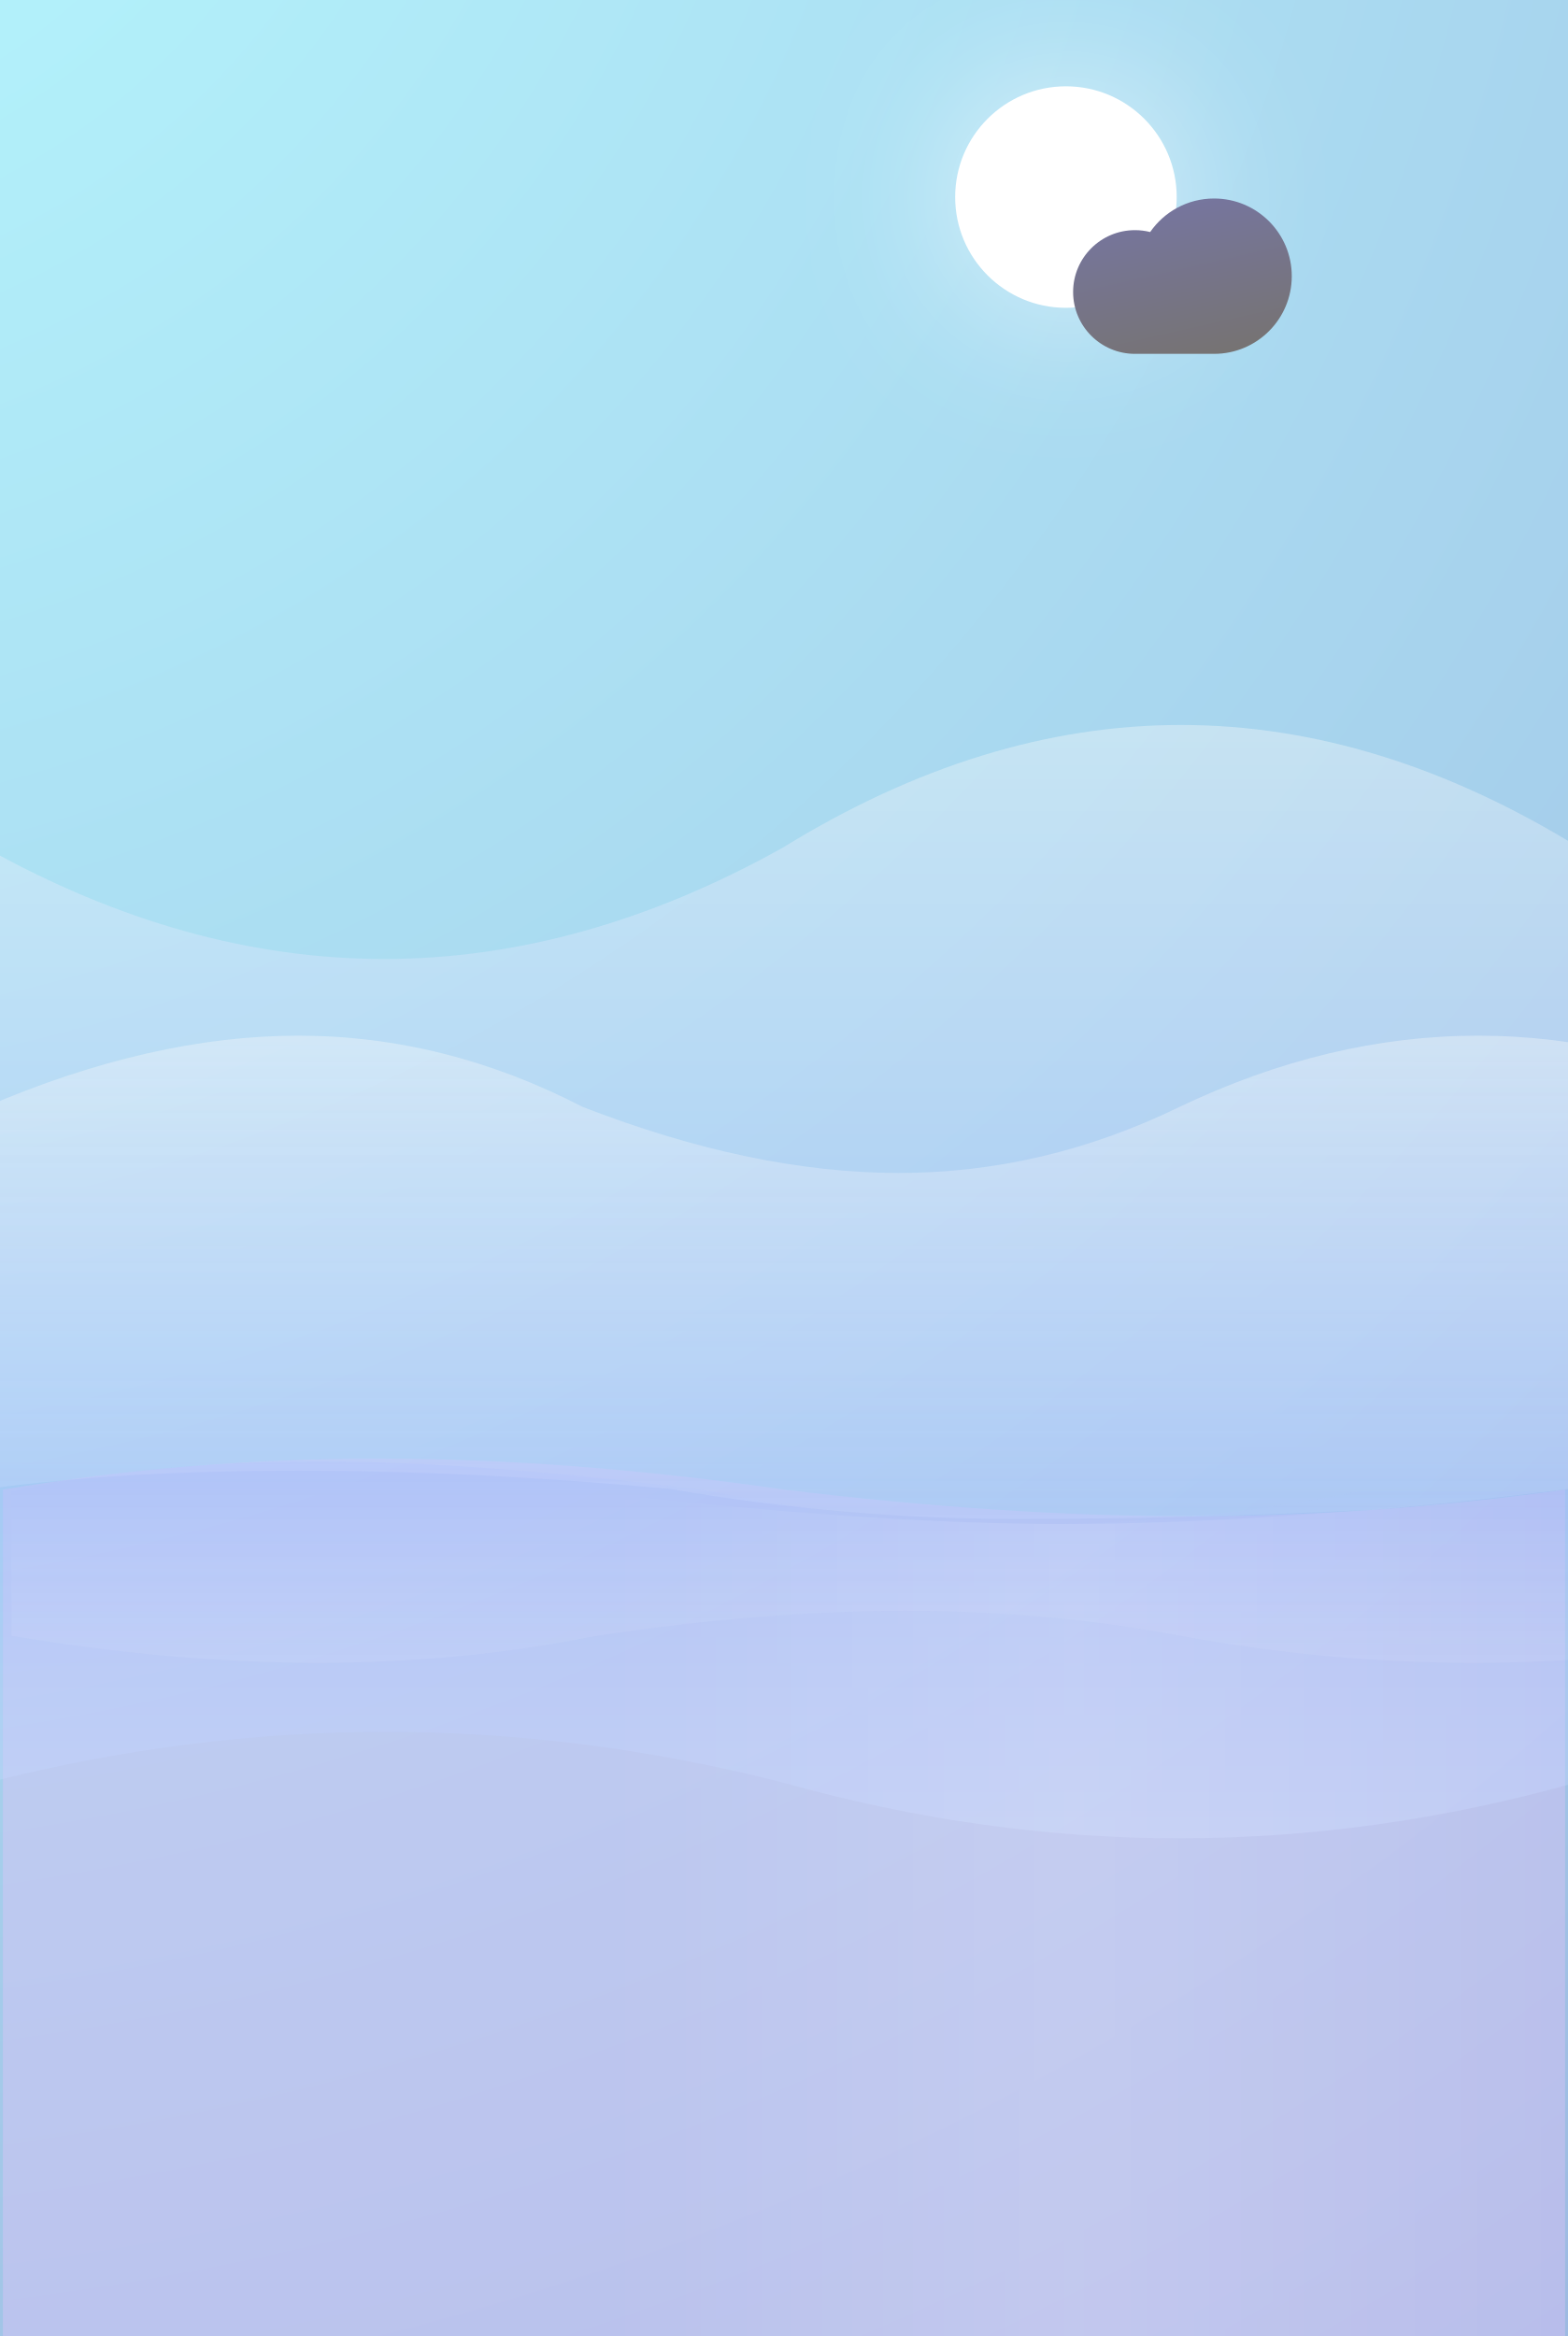
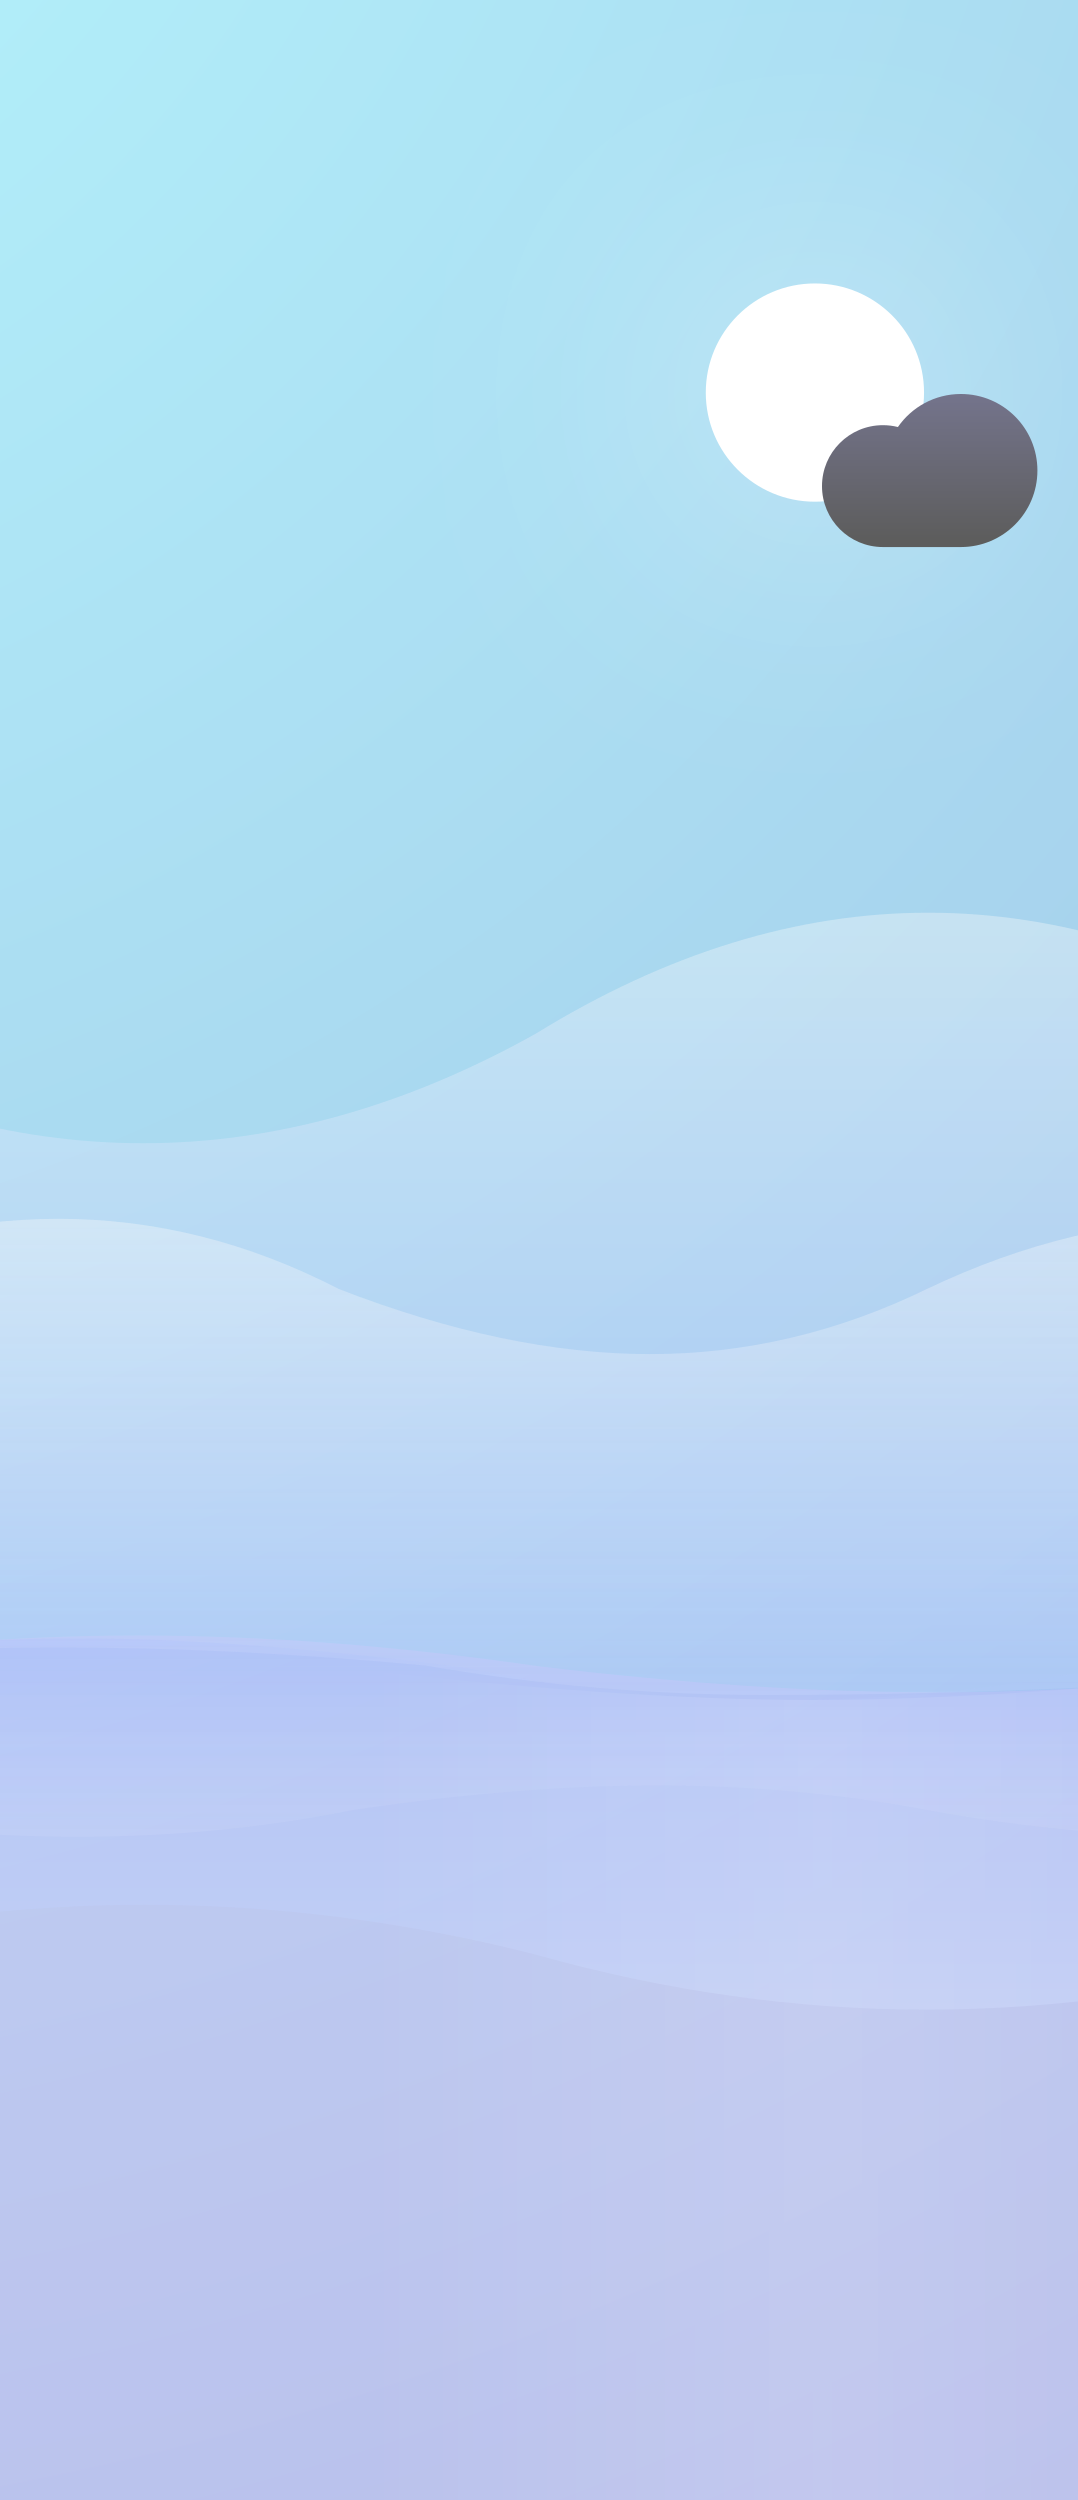
- <svg xmlns="http://www.w3.org/2000/svg" xmlns:xlink="http://www.w3.org/1999/xlink" width="545px" height="812px" viewBox="0 0 545 812" version="1.1">
+ <svg xmlns="http://www.w3.org/2000/svg" xmlns:xlink="http://www.w3.org/1999/xlink" width="380px" height="882px" viewBox="0 0 380 882" version="1.1">
  <defs>
-     <radialGradient cx="-19.723%" cy="-19.578%" fx="-19.723%" fy="-19.578%" r="212.515%" gradientTransform="translate(-0.197226,-0.195779),scale(1,0.681034),rotate(55.71153),translate(0.197226,0.195779)" id="radialGradient-1">
+     <radialGradient cx="-19.723%" cy="-19.578%" fx="-19.723%" fy="-19.578%" r="225.183%" gradientTransform="translate(-0.197226,-0.195779),scale(1,0.626984),rotate(57.88174),translate(0.197226,0.195779)" id="radialGradient-1">
      <stop stop-color="#B6FBFF" offset="0%" />
      <stop stop-color="#9EBAE2" offset="100%" />
    </radialGradient>
-     <circle id="path-2" cx="370.5" cy="68.5" r="38.5" />
-     <filter x="-146.1%" y="-146.1%" width="392.2%" height="392.2%" filterUnits="objectBoundingBox" id="filter-3">
-       <feMorphology radius="12.5" operator="dilate" in="SourceAlpha" result="shadowSpreadOuter1" />
+     <circle id="path-2" cx="287.5" cy="138.5" r="38.5" />
+     <filter x="-272.7%" y="-272.7%" width="645.5%" height="645.5%" filterUnits="objectBoundingBox" id="filter-3">
+       <feMorphology radius="20" operator="dilate" in="SourceAlpha" result="shadowSpreadOuter1" />
      <feOffset dx="0" dy="0" in="shadowSpreadOuter1" result="shadowOffsetOuter1" />
-       <feGaussianBlur stdDeviation="25" in="shadowOffsetOuter1" result="shadowBlurOuter1" />
+       <feGaussianBlur stdDeviation="50" in="shadowOffsetOuter1" result="shadowBlurOuter1" />
      <feColorMatrix values="0 0 0 0 1   0 0 0 0 1   0 0 0 0 1  0 0 0 0.5 0" type="matrix" in="shadowBlurOuter1" />
    </filter>
-     <linearGradient x1="35.909%" y1="100%" x2="70.248%" y2="-7.661%" id="linearGradient-4">
-       <stop stop-color="#767373" offset="0%" />
-       <stop stop-color="#7676A5" offset="100%" />
+     <linearGradient x1="37.7%" y1="94.387%" x2="37.7%" y2="0%" id="linearGradient-4">
+       <stop stop-color="#5D5D5D" offset="0%" />
+       <stop stop-color="#74748C" offset="100%" />
    </linearGradient>
    <linearGradient x1="50%" y1="0%" x2="50%" y2="100%" id="linearGradient-5">
      <stop stop-color="#FAFAFA" stop-opacity="0.365" offset="0%" />
      <stop stop-color="#9FB7FF" stop-opacity="0.365" offset="100%" />
    </linearGradient>
    <linearGradient x1="50%" y1="0%" x2="50%" y2="100%" id="linearGradient-6">
      <stop stop-color="#CDDCFF" stop-opacity="0.365" offset="0%" />
      <stop stop-color="#9FB7FF" stop-opacity="0.365" offset="100%" />
    </linearGradient>
    <linearGradient x1="2.637%" y1="46.707%" x2="100%" y2="46.707%" id="linearGradient-7">
      <stop stop-color="#FFFFFF" stop-opacity="0" offset="0%" />
      <stop stop-color="#FFFFFF" stop-opacity="0.122" offset="49.036%" />
      <stop stop-color="#FFFFFF" stop-opacity="0" offset="100%" />
    </linearGradient>
    <linearGradient x1="50%" y1="0%" x2="50%" y2="200.961%" id="linearGradient-8">
      <stop stop-color="#FAFAFA" stop-opacity="0.365" offset="0%" />
      <stop stop-color="#9FB7FF" stop-opacity="0.138" offset="100%" />
    </linearGradient>
    <linearGradient x1="50%" y1="0%" x2="50%" y2="100%" id="linearGradient-9">
      <stop stop-color="#FAFAFA" stop-opacity="0.074" offset="0%" />
      <stop stop-color="#9FB7FF" stop-opacity="0.138" offset="100%" />
    </linearGradient>
  </defs>
  <g id="Page-1" stroke="none" stroke-width="1" fill="none" fill-rule="evenodd">
    <g id="iPhone-X">
-       <rect id="Rectangle" fill="url(#radialGradient-1)" x="-4" y="0" width="553" height="812" />
+       <rect id="Rectangle" fill="url(#radialGradient-1)" x="-87" y="0" width="553" height="882" />
      <g id="Oval">
        <use fill="black" fill-opacity="1" filter="url(#filter-3)" xlink:href="#path-2" />
        <use fill="#FFFFFF" fill-rule="evenodd" xlink:href="#path-2" />
      </g>
-       <path d="M400,123 C385.088,123 373,110.912 373,96 C373,81.088 385.088,69 400,69 C409.211,69 417.345,73.612 422.218,80.654 C423.908,80.227 425.677,80 427.5,80 C439.374,80 449,89.626 449,101.5 C449,113.374 439.374,123 427.5,123 C427.333,123 427.166,122.998 427,122.994 L427,123 L400,123 Z" id="Combined-Shape" fill="url(#linearGradient-4)" transform="translate(411, 96) scale(-1, 1) translate(-411, -96) " />
-       <path d="M1,517.792 C43.959,510.597 87.512,507 131.66,507 C175.807,507 222.754,510.597 272.5,517.792 C323.332,523.97 370.286,527.059 413.361,527.059 C456.436,527.059 499.982,523.97 544,517.792 L544,812 L1,812 L1,517.792 Z" id="Rectangle-4" fill-opacity="0.364" fill="#E7C5FB" />
-       <path d="M-5,294.698 C41.167,320.459 87.333,333.34 133.5,333.34 C179.667,333.34 225.833,320.459 272,294.698 C318.167,266.233 364.333,252 410.5,252 C456.667,252 502.833,266.233 549,294.698 L549,518 L-5,518 L-5,294.698 Z" id="Rectangle-5" fill="url(#linearGradient-5)" />
-       <path d="M-4,537.423 C42,549.141 88,555.001 134,555.001 C180,555.001 226,549.141 272,537.423 C318,524.474 364,518 410,518 C456,518 502,524.474 548,537.423 L548,639 L-4,639 L-4,537.423 Z" id="Rectangle-5-Copy" fill="url(#linearGradient-6)" transform="translate(272, 578.5) scale(1, -1) translate(-272, -578.5) " />
-       <path d="M201,518 C267.221,525.837 323.562,529.756 370.023,529.756 C416.483,529.756 474.143,525.837 543,518 L543,812 L201,812 L201,518 Z" id="Rectangle-6" fill="url(#linearGradient-7)" />
-       <path d="M-5,384.752 C33.5,368.251 69.723,360 103.671,360 C137.618,360 170.561,368.251 202.5,384.752 C241.95,400.069 278.541,407.727 312.274,407.727 C346.007,407.727 378.583,400.069 410,384.752 C444.583,368.251 479.167,360 513.75,360 C548.333,360 582.917,368.251 617.5,384.752 C661.641,400.069 700.17,407.727 733.087,407.727 C766.004,407.727 796.641,400.069 825,384.752 L825,517.608 C661.185,514.722 567.852,514.722 545,517.608 C522.148,520.494 499.855,522.859 478.121,524.703 C435.212,526.901 393.681,528 353.528,528 C313.375,528 273.233,524.536 233.103,517.608 C187.824,513.35 144.68,511.22 103.671,511.22 C62.661,511.22 26.438,513.35 -5,517.608 L-5,384.752 Z" id="Rectangle-7" fill="url(#linearGradient-8)" />
-       <path d="M4,517.377 C41.711,511.126 77.193,508 110.445,508 C143.697,508 175.966,511.126 207.25,517.377 C245.892,523.179 281.734,526.081 314.776,526.081 C347.818,526.081 379.726,523.179 410.5,517.377 C444.375,511.126 478.25,508 512.125,508 C546,508 579.875,511.126 613.75,517.377 C656.987,523.179 694.727,526.081 726.969,526.081 C759.212,526.081 789.222,523.179 817,517.377 L817,567.707 L473.31,567.707 C435.126,560.054 397.154,556.228 359.394,556.228 C321.635,556.228 284.087,560.054 246.752,567.707 C193.822,574.569 148.387,578 110.445,578 C72.503,578 37.021,574.569 4,567.707 L4,517.377 Z" id="Rectangle-7-Copy" fill="url(#linearGradient-9)" transform="translate(410.5, 543) scale(1, -1) translate(-410.5, -543) " />
+       <path d="M317,193 C302.088,193 290,180.912 290,166 C290,151.088 302.088,139 317,139 C326.211,139 334.345,143.612 339.218,150.654 C340.908,150.227 342.677,150 344.5,150 C356.374,150 366,159.626 366,171.5 C366,183.374 356.374,193 344.5,193 C344.333,193 344.166,192.998 344,192.994 L344,193 L317,193 Z" id="Combined-Shape" fill="url(#linearGradient-4)" transform="translate(328, 166) scale(-1, 1) translate(-328, -166) " />
+       <path d="M-82,587.792 C-39.041,580.597 4.512,577 48.66,577 C92.807,577 139.754,580.597 189.5,587.792 C240.332,593.97 287.286,597.059 330.361,597.059 C373.436,597.059 416.982,593.97 461,587.792 L461,882 L-82,882 L-82,587.792 Z" id="Rectangle-4" fill-opacity="0.364" fill="#E7C5FB" />
+       <path d="M-88,364.698 C-41.833,390.459 4.333,403.34 50.5,403.34 C96.667,403.34 142.833,390.459 189,364.698 C235.167,336.233 281.333,322 327.5,322 C373.667,322 419.833,336.233 466,364.698 L466,588 L-88,588 L-88,364.698 Z" id="Rectangle-5" fill="url(#linearGradient-5)" />
+       <path d="M-87,607.423 C-41,619.141 5,625.001 51,625.001 C97,625.001 143,619.141 189,607.423 C235,594.474 281,588 327,588 C373,588 419,594.474 465,607.423 L465,709 L-87,709 L-87,607.423 Z" id="Rectangle-5-Copy" fill="url(#linearGradient-6)" transform="translate(189, 648.5) scale(1, -1) translate(-189, -648.5) " />
+       <path d="M118,588 C184.221,595.837 240.562,599.756 287.023,599.756 C333.483,599.756 391.143,595.837 460,588 L460,882 L118,882 L118,588 Z" id="Rectangle-6" fill="url(#linearGradient-7)" />
+       <path d="M-88,454.752 C-49.5,438.251 -13.277,430 20.671,430 C54.618,430 87.561,438.251 119.5,454.752 C158.95,470.069 195.541,477.727 229.274,477.727 C263.007,477.727 295.583,470.069 327,454.752 C361.583,438.251 396.167,430 430.75,430 C465.333,430 499.917,438.251 534.5,454.752 C578.641,470.069 617.17,477.727 650.087,477.727 C683.004,477.727 713.641,470.069 742,454.752 L742,587.608 C578.185,584.722 484.852,584.722 462,587.608 C439.148,590.494 416.855,592.859 395.121,594.703 C352.212,596.901 310.681,598 270.528,598 C230.375,598 190.233,594.536 150.103,587.608 C104.824,583.35 61.68,581.22 20.671,581.22 C-20.339,581.22 -56.562,583.35 -88,587.608 L-88,454.752 Z" id="Rectangle-7" fill="url(#linearGradient-8)" />
+       <path d="M-79,587.377 C-41.289,581.126 -5.807,578 27.445,578 C60.697,578 92.966,581.126 124.25,587.377 C162.892,593.179 198.734,596.081 231.776,596.081 C264.818,596.081 296.726,593.179 327.5,587.377 C361.375,581.126 395.25,578 429.125,578 C463,578 496.875,581.126 530.75,587.377 C573.987,593.179 611.727,596.081 643.969,596.081 C676.212,596.081 706.222,593.179 734,587.377 L734,637.707 L390.31,637.707 C352.126,630.054 314.154,626.228 276.394,626.228 C238.635,626.228 201.087,630.054 163.752,637.707 C110.822,644.569 65.387,648 27.445,648 C-10.497,648 -45.979,644.569 -79,637.707 L-79,587.377 Z" id="Rectangle-7-Copy" fill="url(#linearGradient-9)" transform="translate(327.5, 613) scale(1, -1) translate(-327.5, -613) " />
    </g>
  </g>
</svg>
